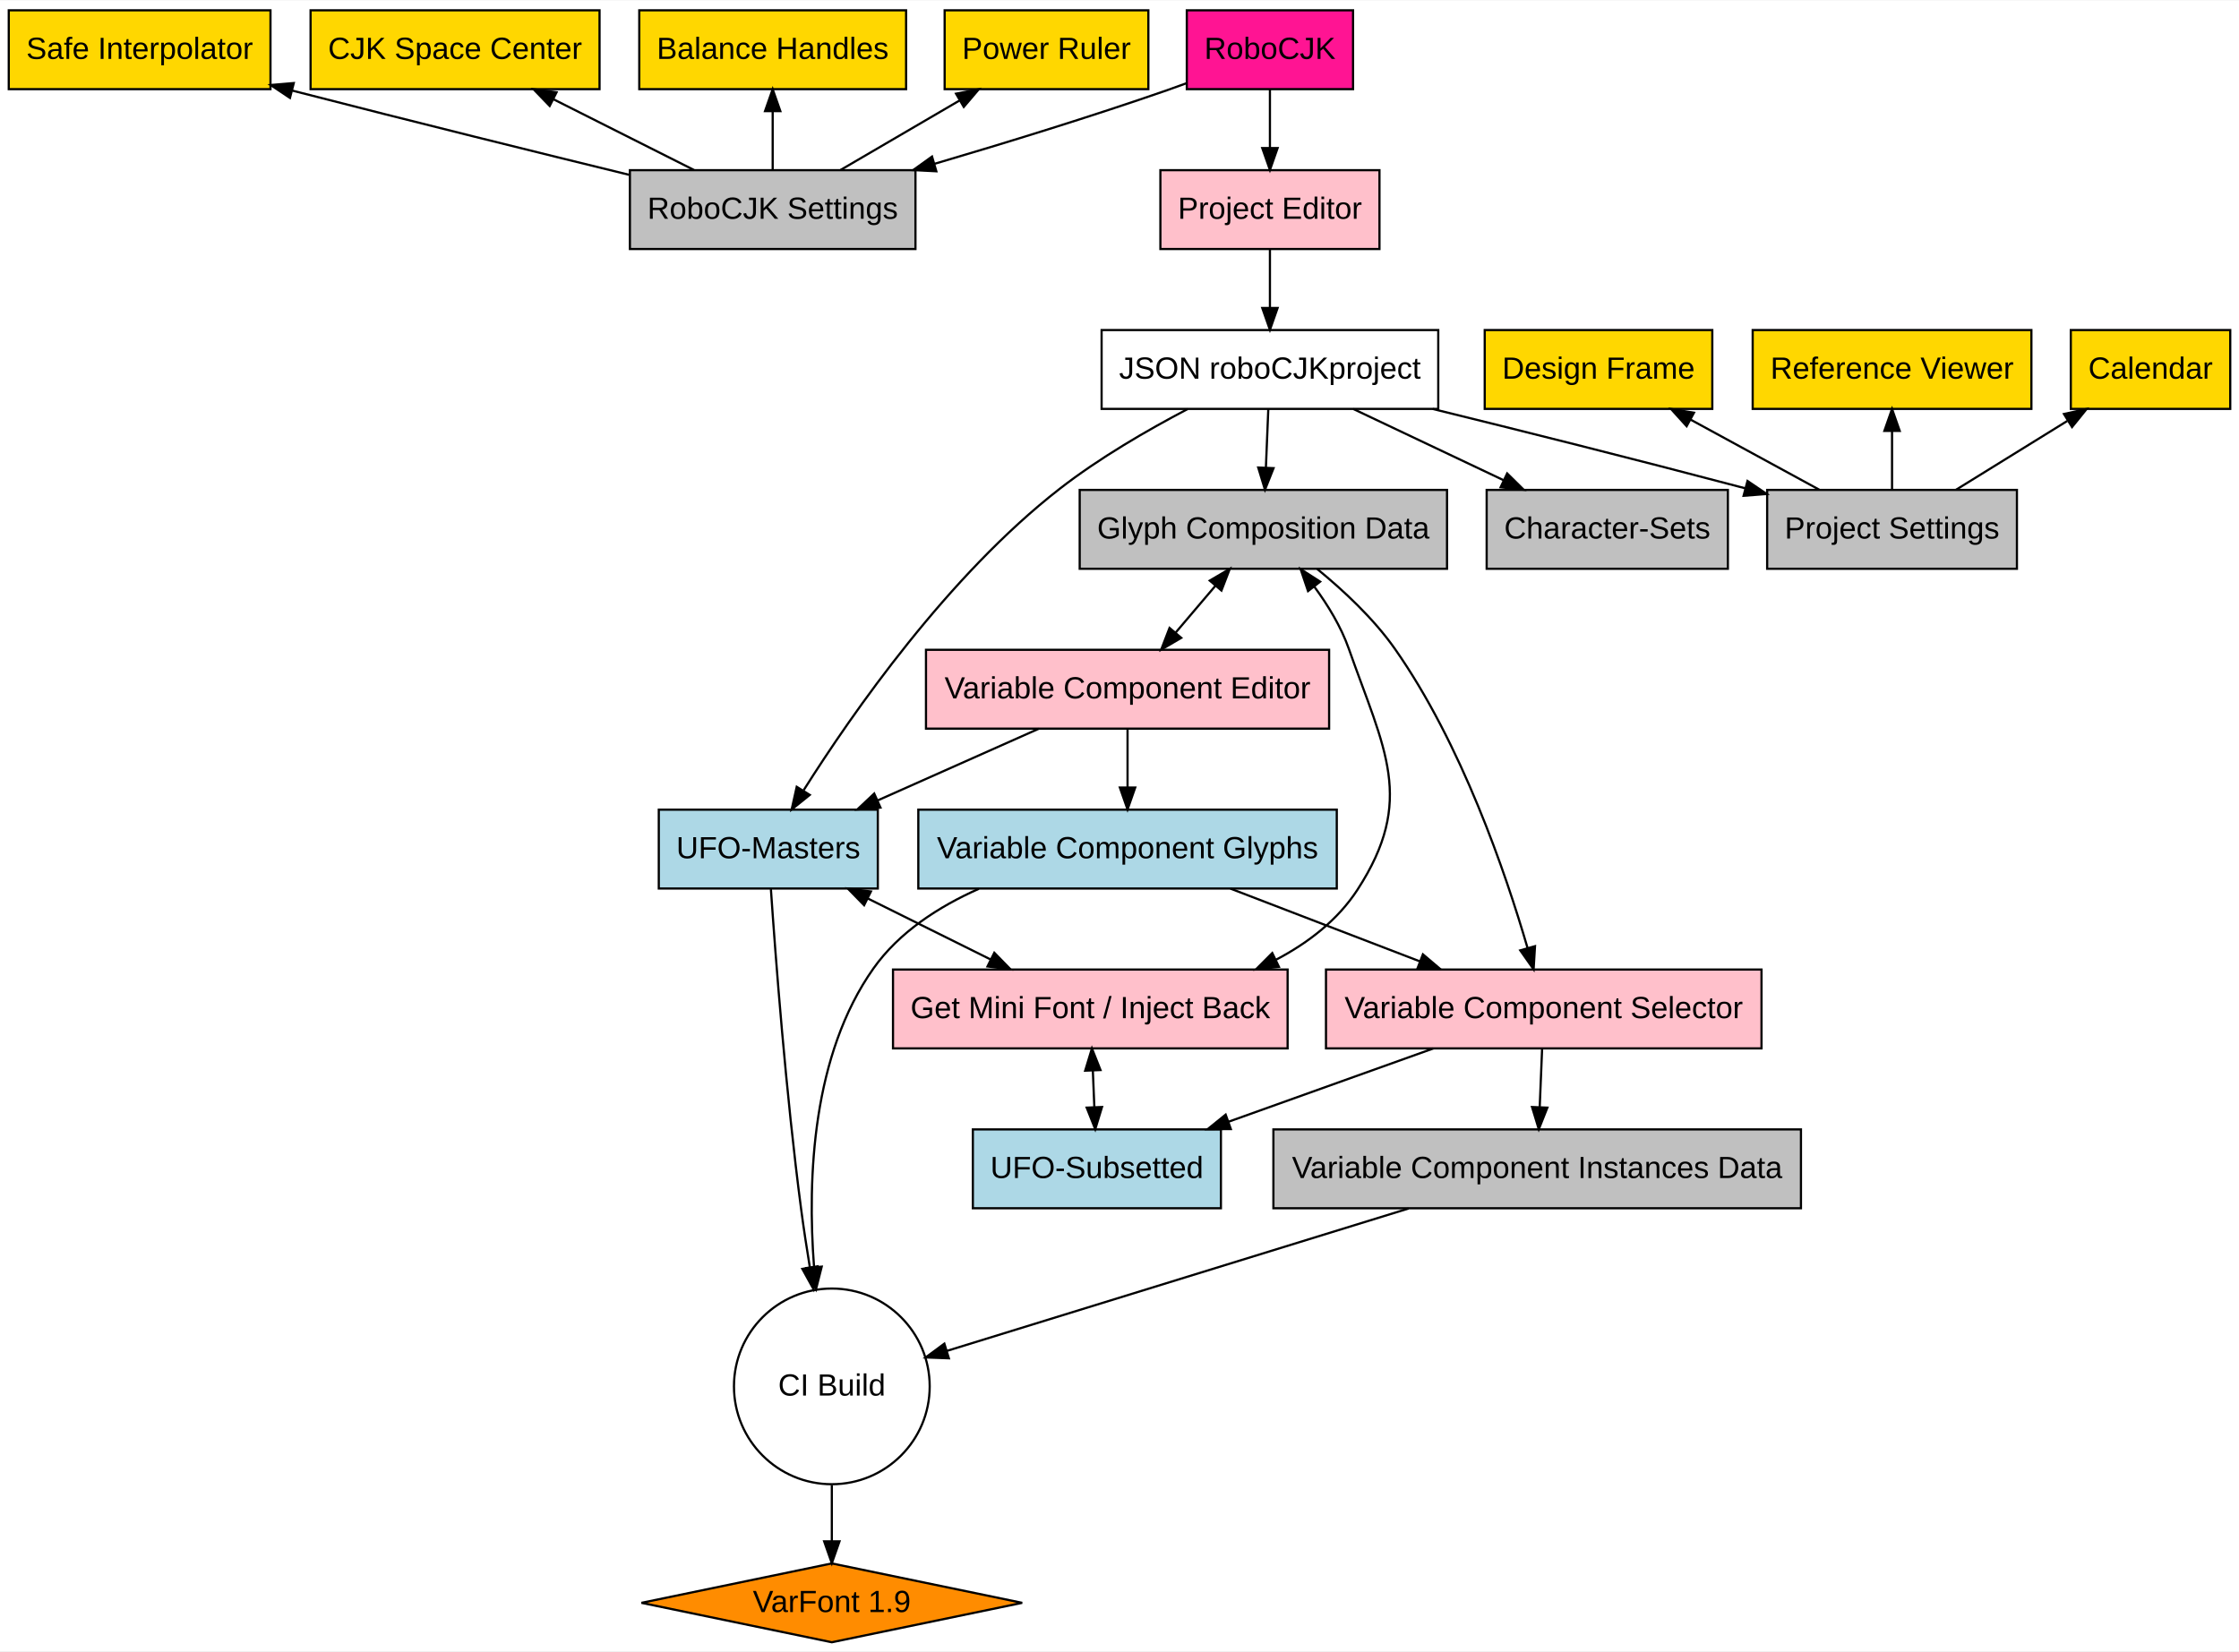
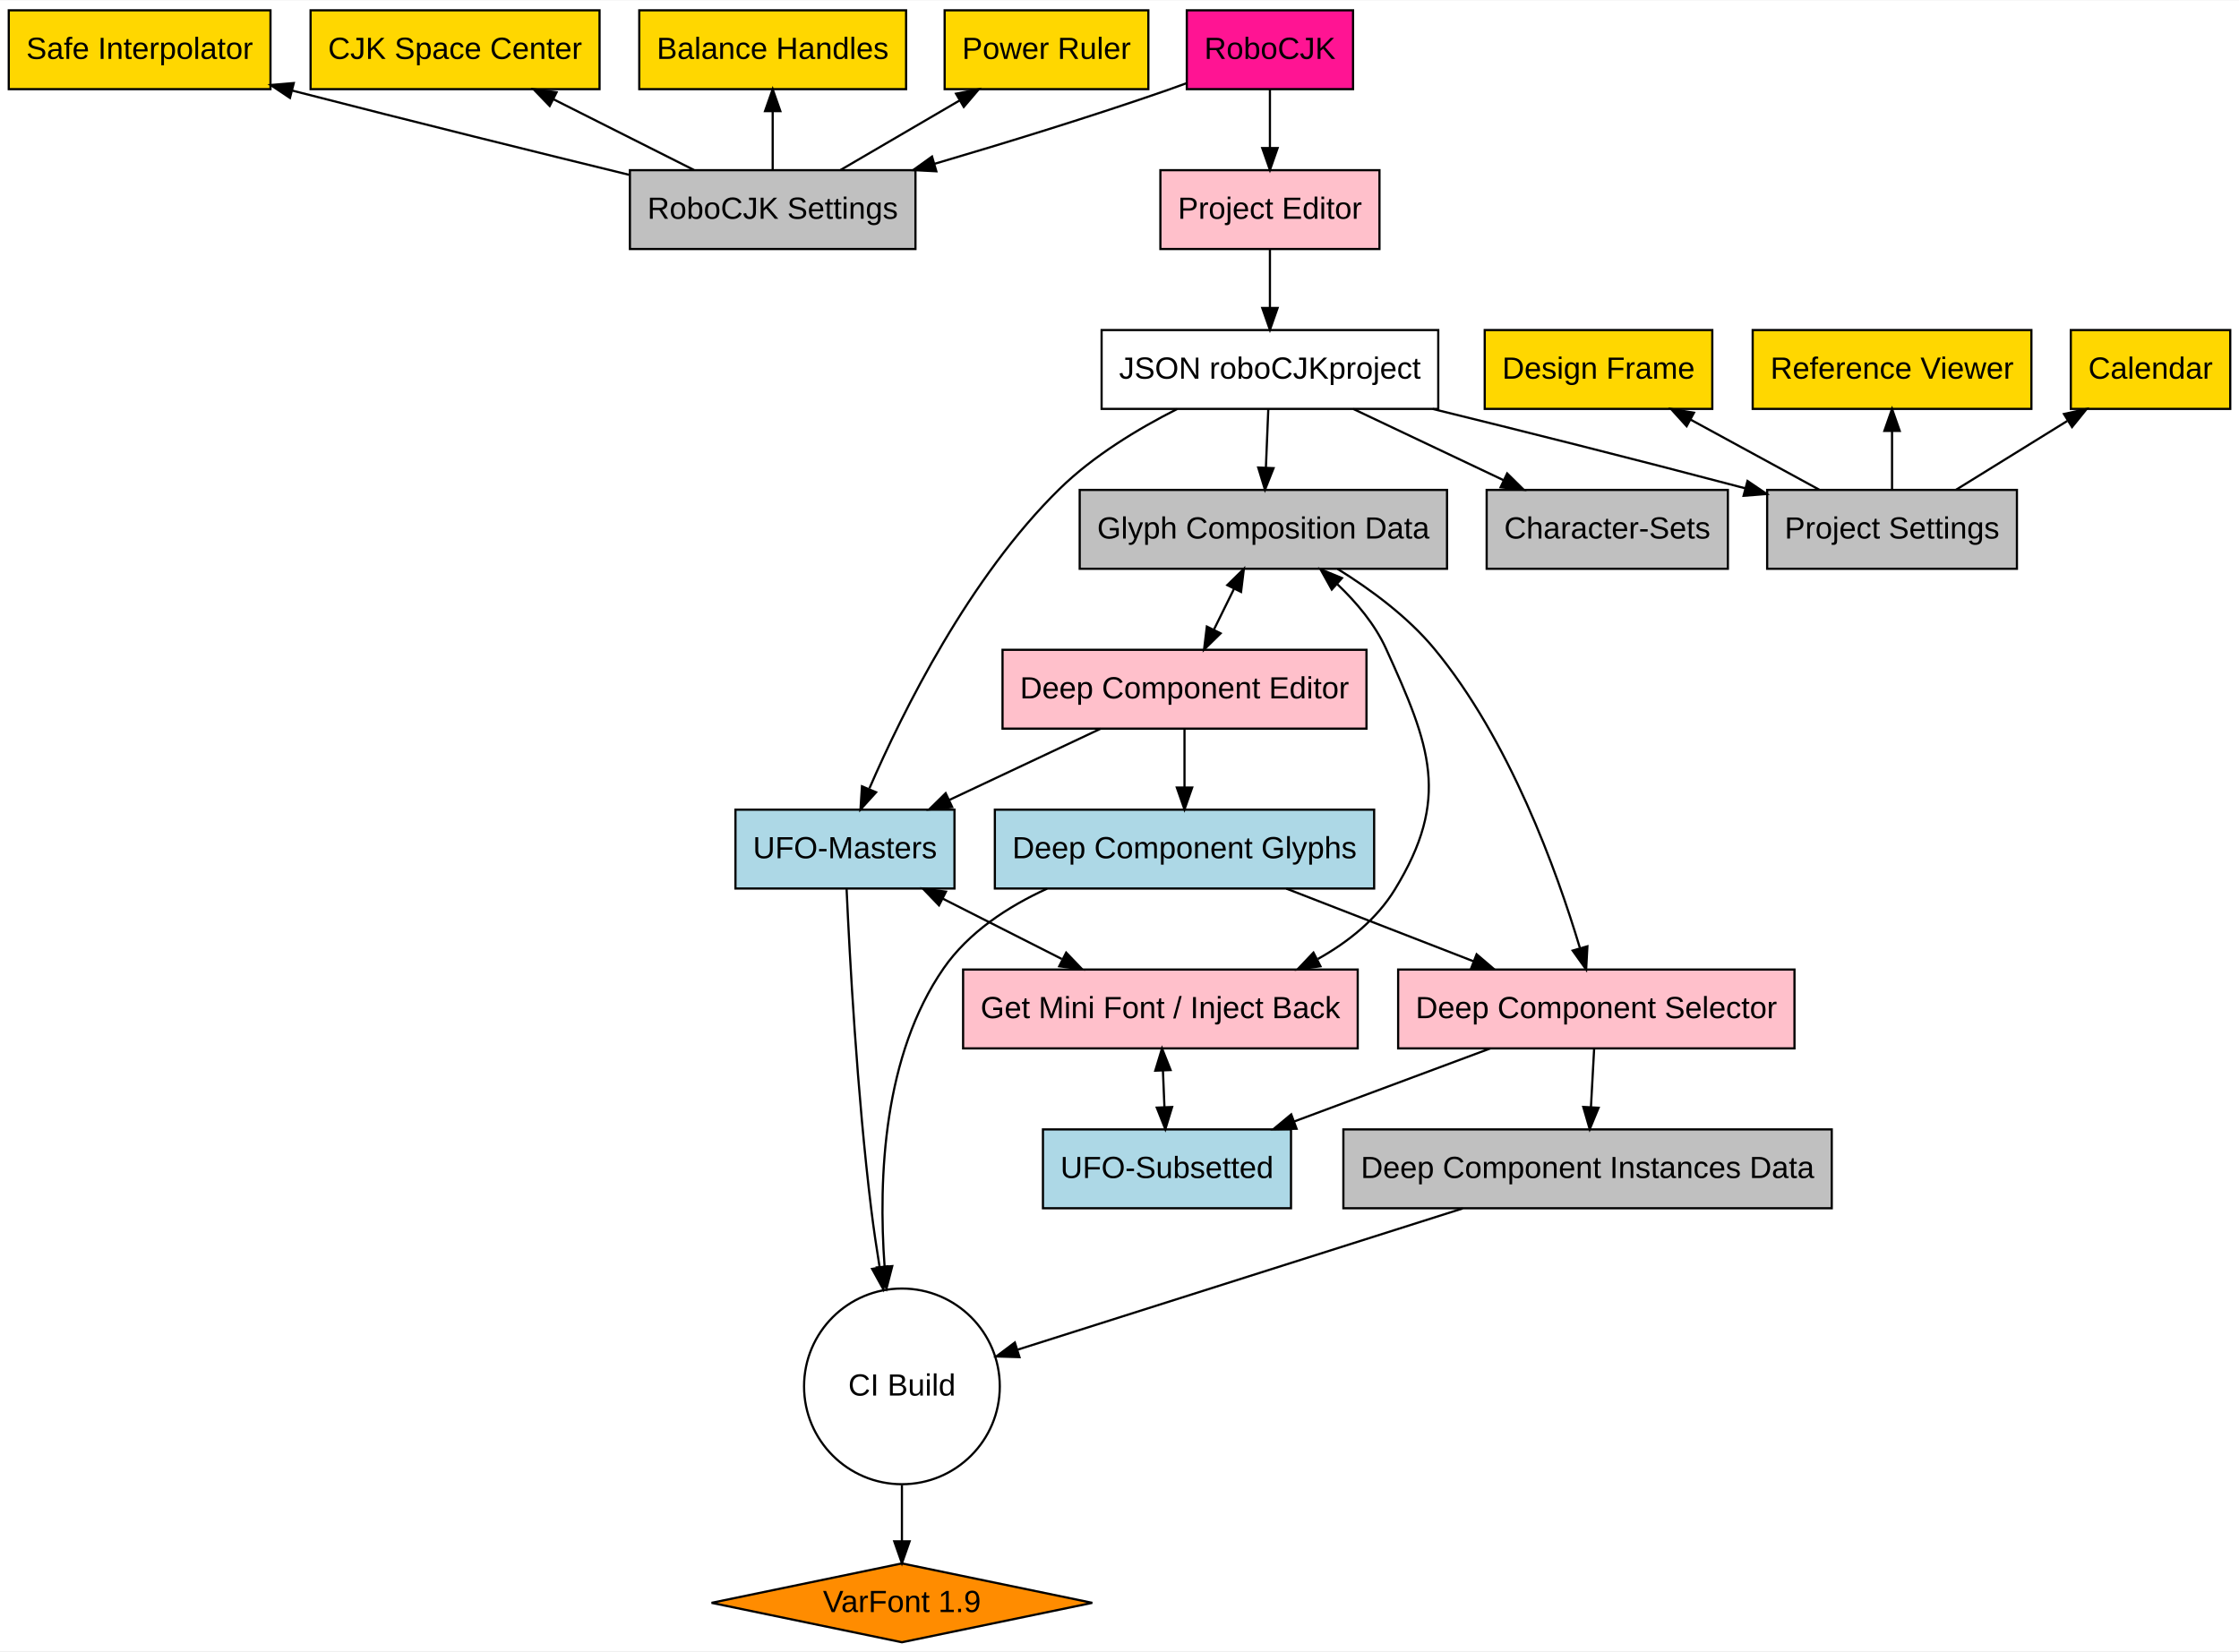
<svg xmlns="http://www.w3.org/2000/svg" width="1022pt" height="754pt" viewBox="0.00 0.00 1022.13 753.68">
  <g id="graph0" class="graph" transform="scale(1 1) rotate(0) translate(4 749.6755)">
    <polygon fill="#ffffff" stroke="transparent" points="-4,4 -4,-749.676 1018.133,-749.676 1018.133,4 -4,4" />
    <g id="node1" class="node">
      <polygon fill="#ff1493" stroke="#000000" points="537.79,-709.176 537.79,-745.176 613.688,-745.176 613.688,-709.176 537.79,-709.176" />
      <text text-anchor="middle" x="575.739" y="-722.976" font-family="Arial" font-size="14.00" fill="#000000">RoboCJK</text>
    </g>
    <g id="node2" class="node">
      <polygon fill="#c0c0c0" stroke="#000000" points="283.559,-636.176 283.559,-672.176 413.919,-672.176 413.919,-636.176 283.559,-636.176" />
      <text text-anchor="middle" x="348.739" y="-649.976" font-family="Arial" font-size="14.00" fill="#000000">RoboCJK Settings</text>
    </g>
    <g id="edge2" class="edge">
      <path fill="none" stroke="#000000" d="M537.616,-711.871C534.623,-710.761 531.638,-709.683 528.739,-708.676 494.221,-696.678 455.48,-684.754 422.806,-675.133" />
      <polygon fill="#000000" stroke="#000000" points="423.453,-671.675 412.873,-672.223 421.486,-678.393 423.453,-671.675" />
    </g>
    <g id="node3" class="node">
      <polygon fill="#ffc0cb" stroke="#000000" points="525.734,-636.176 525.734,-672.176 625.744,-672.176 625.744,-636.176 525.734,-636.176" />
      <text text-anchor="middle" x="575.739" y="-649.976" font-family="Arial" font-size="14.00" fill="#000000">Project Editor</text>
    </g>
    <g id="edge1" class="edge">
      <path fill="none" stroke="#000000" d="M575.739,-709.13C575.739,-701.058 575.739,-691.352 575.739,-682.357" />
      <polygon fill="#000000" stroke="#000000" points="579.239,-682.266 575.739,-672.266 572.239,-682.266 579.239,-682.266" />
    </g>
    <g id="node10" class="node">
      <polygon fill="none" stroke="#000000" points="498.898,-563.176 498.898,-599.176 652.58,-599.176 652.58,-563.176 498.898,-563.176" />
      <text text-anchor="middle" x="575.739" y="-576.976" font-family="Arial" font-size="14.00" fill="#000000">JSON roboCJKproject</text>
    </g>
    <g id="edge6" class="edge">
      <path fill="none" stroke="#000000" d="M575.739,-636.13C575.739,-628.058 575.739,-618.352 575.739,-609.357" />
      <polygon fill="#000000" stroke="#000000" points="579.239,-609.266 575.739,-599.266 572.239,-609.266 579.239,-609.266" />
    </g>
    <g id="node4" class="node">
-       <polygon fill="#ffc0cb" stroke="#000000" points="418.722,-417.175 418.722,-453.175 602.757,-453.175 602.757,-417.175 418.722,-417.175" />
-       <text text-anchor="middle" x="510.739" y="-430.976" font-family="Arial" font-size="14.00" fill="#000000">Variable Component Editor</text>
+       <polygon fill="#ffc0cb" stroke="#000000" points="453.665,-417.175 453.665,-453.175 619.813,-453.175 619.813,-417.175 453.665,-417.175" />
+       <text text-anchor="middle" x="536.739" y="-430.976" font-family="Arial" font-size="14.00" fill="#000000">Deep Component Editor</text>
    </g>
    <g id="node7" class="node">
-       <polygon fill="#add8e6" stroke="#000000" points="296.745,-344.175 296.745,-380.175 396.733,-380.175 396.733,-344.175 296.745,-344.175" />
-       <text text-anchor="middle" x="346.739" y="-357.976" font-family="Arial" font-size="14.00" fill="#000000">UFO-Masters</text>
+       <polygon fill="#add8e6" stroke="#000000" points="331.745,-344.175 331.745,-380.175 431.733,-380.175 431.733,-344.175 331.745,-344.175" />
+       <text text-anchor="middle" x="381.739" y="-357.976" font-family="Arial" font-size="14.00" fill="#000000">UFO-Masters</text>
    </g>
    <g id="edge11" class="edge">
-       <path fill="none" stroke="#000000" d="M470.2,-417.13C447.925,-407.216 420.112,-394.836 396.527,-384.337" />
-       <polygon fill="#000000" stroke="#000000" points="397.94,-381.135 387.38,-380.266 395.093,-387.53 397.94,-381.135" />
+       <path fill="none" stroke="#000000" d="M498.425,-417.13C477.559,-407.303 451.551,-395.054 429.387,-384.616" />
+       <polygon fill="#000000" stroke="#000000" points="430.688,-381.36 420.15,-380.266 427.706,-387.693 430.688,-381.36" />
    </g>
    <g id="node9" class="node">
-       <polygon fill="#add8e6" stroke="#000000" points="415.22,-344.175 415.22,-380.175 606.258,-380.175 606.258,-344.175 415.22,-344.175" />
-       <text text-anchor="middle" x="510.739" y="-357.976" font-family="Arial" font-size="14.00" fill="#000000">Variable Component Glyphs</text>
+       <polygon fill="#add8e6" stroke="#000000" points="450.163,-344.175 450.163,-380.175 623.315,-380.175 623.315,-344.175 450.163,-344.175" />
+       <text text-anchor="middle" x="536.739" y="-357.976" font-family="Arial" font-size="14.00" fill="#000000">Deep Component Glyphs</text>
    </g>
    <g id="edge5" class="edge">
-       <path fill="none" stroke="#000000" d="M510.739,-417.13C510.739,-409.058 510.739,-399.352 510.739,-390.357" />
-       <polygon fill="#000000" stroke="#000000" points="514.239,-390.266 510.739,-380.266 507.239,-390.266 514.239,-390.266" />
+       <path fill="none" stroke="#000000" d="M536.739,-417.13C536.739,-409.058 536.739,-399.352 536.739,-390.357" />
+       <polygon fill="#000000" stroke="#000000" points="540.239,-390.266 536.739,-380.266 533.239,-390.266 540.239,-390.266" />
    </g>
    <g id="node5" class="node">
-       <polygon fill="#ffc0cb" stroke="#000000" points="601.33,-271.175 601.33,-307.175 800.148,-307.175 800.148,-271.175 601.33,-271.175" />
-       <text text-anchor="middle" x="700.739" y="-284.976" font-family="Arial" font-size="14.00" fill="#000000">Variable Component Selector</text>
+       <polygon fill="#ffc0cb" stroke="#000000" points="634.274,-271.175 634.274,-307.175 815.205,-307.175 815.205,-271.175 634.274,-271.175" />
+       <text text-anchor="middle" x="724.739" y="-284.976" font-family="Arial" font-size="14.00" fill="#000000">Deep Component Selector</text>
    </g>
    <g id="node8" class="node">
-       <polygon fill="#add8e6" stroke="#000000" points="440.118,-198.175 440.118,-234.175 553.36,-234.175 553.36,-198.175 440.118,-198.175" />
-       <text text-anchor="middle" x="496.739" y="-211.976" font-family="Arial" font-size="14.00" fill="#000000">UFO-Subsetted</text>
+       <polygon fill="#add8e6" stroke="#000000" points="472.118,-198.175 472.118,-234.175 585.36,-234.175 585.36,-198.175 472.118,-198.175" />
+       <text text-anchor="middle" x="528.739" y="-211.976" font-family="Arial" font-size="14.00" fill="#000000">UFO-Subsetted</text>
    </g>
    <g id="edge16" class="edge">
-       <path fill="none" stroke="#000000" d="M650.312,-271.13C621.992,-260.996 586.474,-248.286 556.731,-237.643" />
-       <polygon fill="#000000" stroke="#000000" points="557.888,-234.34 547.293,-234.266 555.529,-240.93 557.888,-234.34" />
+       <path fill="none" stroke="#000000" d="M676.29,-271.13C649.198,-261.04 615.25,-248.397 586.749,-237.781" />
+       <polygon fill="#000000" stroke="#000000" points="587.903,-234.476 577.311,-234.266 585.46,-241.036 587.903,-234.476" />
    </g>
    <g id="node15" class="node">
-       <polygon fill="#c0c0c0" stroke="#000000" points="577.319,-198.175 577.319,-234.175 818.159,-234.175 818.159,-198.175 577.319,-198.175" />
-       <text text-anchor="middle" x="697.739" y="-211.976" font-family="Arial" font-size="14.00" fill="#000000">Variable Component Instances Data</text>
+       <polygon fill="#c0c0c0" stroke="#000000" points="609.262,-198.175 609.262,-234.175 832.216,-234.175 832.216,-198.175 609.262,-198.175" />
+       <text text-anchor="middle" x="720.739" y="-211.976" font-family="Arial" font-size="14.00" fill="#000000">Deep Component Instances Data</text>
    </g>
    <g id="edge19" class="edge">
-       <path fill="none" stroke="#000000" d="M699.997,-271.13C699.666,-263.058 699.267,-253.352 698.897,-244.357" />
-       <polygon fill="#000000" stroke="#000000" points="702.39,-244.114 698.482,-234.266 695.396,-244.401 702.39,-244.114" />
+       <path fill="none" stroke="#000000" d="M723.75,-271.13C723.308,-263.058 722.776,-253.352 722.283,-244.357" />
+       <polygon fill="#000000" stroke="#000000" points="725.772,-244.059 721.73,-234.266 718.783,-244.442 725.772,-244.059" />
    </g>
    <g id="node6" class="node">
-       <polygon fill="#ffc0cb" stroke="#000000" points="403.667,-271.175 403.667,-307.175 583.811,-307.175 583.811,-271.175 403.667,-271.175" />
-       <text text-anchor="middle" x="493.739" y="-284.976" font-family="Arial" font-size="14.00" fill="#000000">Get Mini Font / Inject Back</text>
+       <polygon fill="#ffc0cb" stroke="#000000" points="435.667,-271.175 435.667,-307.175 615.811,-307.175 615.811,-271.175 435.667,-271.175" />
+       <text text-anchor="middle" x="525.739" y="-284.976" font-family="Arial" font-size="14.00" fill="#000000">Get Mini Font / Inject Back</text>
    </g>
    <g id="edge4" class="edge">
-       <path fill="none" stroke="#000000" d="M494.895,-261.044C495.12,-255.565 495.356,-249.819 495.582,-244.339" />
-       <polygon fill="#000000" stroke="#000000" points="491.394,-260.995 494.481,-271.13 498.388,-261.283 491.394,-260.995" />
-       <polygon fill="#000000" stroke="#000000" points="499.082,-244.401 495.996,-234.266 492.088,-244.114 499.082,-244.401" />
+       <path fill="none" stroke="#000000" d="M526.895,-261.044C527.12,-255.565 527.356,-249.819 527.582,-244.339" />
+       <polygon fill="#000000" stroke="#000000" points="523.394,-260.995 526.481,-271.13 530.388,-261.283 523.394,-260.995" />
+       <polygon fill="#000000" stroke="#000000" points="531.082,-244.401 527.996,-234.266 524.088,-244.114 531.082,-244.401" />
    </g>
    <g id="edge3" class="edge">
-       <path fill="none" stroke="#000000" d="M392.112,-339.643C409.95,-330.785 430.39,-320.635 448.24,-311.77" />
-       <polygon fill="#000000" stroke="#000000" points="390.476,-336.548 383.076,-344.13 393.589,-342.817 390.476,-336.548" />
-       <polygon fill="#000000" stroke="#000000" points="449.911,-314.848 457.311,-307.266 446.797,-308.579 449.911,-314.848" />
+       <path fill="none" stroke="#000000" d="M426.463,-339.503C443.725,-330.752 463.441,-320.757 480.73,-311.993" />
+       <polygon fill="#000000" stroke="#000000" points="424.671,-336.487 417.335,-344.13 427.837,-342.731 424.671,-336.487" />
+       <polygon fill="#000000" stroke="#000000" points="482.717,-314.909 490.054,-307.266 479.552,-308.666 482.717,-314.909" />
    </g>
    <g id="node14" class="node">
-       <ellipse fill="none" stroke="#000000" cx="375.739" cy="-116.838" rx="44.676" ry="44.676" />
-       <text text-anchor="middle" x="375.739" y="-112.638" font-family="Arial" font-size="14.00" fill="#000000">CI Build</text>
+       <ellipse fill="none" stroke="#000000" cx="407.739" cy="-116.838" rx="44.676" ry="44.676" />
+       <text text-anchor="middle" x="407.739" y="-112.638" font-family="Arial" font-size="14.00" fill="#000000">CI Build</text>
    </g>
    <g id="edge17" class="edge">
-       <path fill="none" stroke="#000000" d="M347.925,-343.865C350.004,-313.434 354.76,-250.557 361.739,-197.675 362.876,-189.057 364.267,-179.954 365.726,-171.086" />
-       <polygon fill="#000000" stroke="#000000" points="369.179,-171.656 367.392,-161.213 362.277,-170.492 369.179,-171.656" />
+       <path fill="none" stroke="#000000" d="M382.484,-343.861C383.855,-313.424 387.249,-250.54 393.739,-197.675 394.798,-189.047 396.148,-179.939 397.59,-171.069" />
+       <polygon fill="#000000" stroke="#000000" points="401.044,-171.636 399.246,-161.195 394.14,-170.478 401.044,-171.636" />
    </g>
    <g id="edge15" class="edge">
-       <path fill="none" stroke="#000000" d="M557.705,-344.13C583.854,-334.084 616.59,-321.506 644.144,-310.92" />
-       <polygon fill="#000000" stroke="#000000" points="645.575,-314.12 653.655,-307.266 643.065,-307.585 645.575,-314.12" />
+       <path fill="none" stroke="#000000" d="M583.211,-344.13C609.084,-334.084 641.476,-321.506 668.74,-310.92" />
+       <polygon fill="#000000" stroke="#000000" points="670.095,-314.148 678.15,-307.266 667.561,-307.623 670.095,-314.148" />
    </g>
    <g id="edge18" class="edge">
-       <path fill="none" stroke="#000000" d="M442.859,-344.044C424.465,-335.875 406.428,-324.209 394.739,-307.675 366.92,-268.327 364.483,-212.471 367.621,-171.351" />
-       <polygon fill="#000000" stroke="#000000" points="371.121,-171.506 368.527,-161.234 364.149,-170.882 371.121,-171.506" />
+       <path fill="none" stroke="#000000" d="M474.03,-344.119C455.991,-335.878 438.134,-324.153 426.739,-307.675 399.417,-268.166 396.856,-212.577 399.825,-171.581" />
+       <polygon fill="#000000" stroke="#000000" points="403.323,-171.754 400.687,-161.492 396.348,-171.157 403.323,-171.754" />
    </g>
    <g id="edge8" class="edge">
-       <path fill="none" stroke="#000000" d="M538.148,-563.091C519.746,-553.444 497.737,-540.683 479.739,-526.676 428.923,-487.127 385.327,-424.588 362.898,-389.102" />
-       <polygon fill="#000000" stroke="#000000" points="365.658,-386.913 357.402,-380.273 359.715,-390.612 365.658,-386.913" />
+       <path fill="none" stroke="#000000" d="M533.343,-563.098C515.367,-554.003 495.075,-541.694 479.739,-526.676 438.558,-486.348 408.206,-425.189 392.904,-389.914" />
+       <polygon fill="#000000" stroke="#000000" points="395.941,-388.111 388.817,-380.27 389.496,-390.843 395.941,-388.111" />
    </g>
    <g id="node11" class="node">
      <polygon fill="#c0c0c0" stroke="#000000" points="674.679,-490.175 674.679,-526.176 784.799,-526.176 784.799,-490.175 674.679,-490.175" />
      <text text-anchor="middle" x="729.739" y="-503.976" font-family="Arial" font-size="14.00" fill="#000000">Character-Sets</text>
    </g>
    <g id="edge7" class="edge">
      <path fill="none" stroke="#000000" d="M613.807,-563.13C634.538,-553.303 660.378,-541.054 682.399,-530.616" />
      <polygon fill="#000000" stroke="#000000" points="684.039,-533.712 691.576,-526.266 681.04,-527.387 684.039,-533.712" />
    </g>
    <g id="node12" class="node">
      <polygon fill="#c0c0c0" stroke="#000000" points="488.894,-490.175 488.894,-526.176 656.584,-526.176 656.584,-490.175 488.894,-490.175" />
      <text text-anchor="middle" x="572.739" y="-503.976" font-family="Arial" font-size="14.00" fill="#000000">Glyph Composition Data</text>
    </g>
    <g id="edge9" class="edge">
      <path fill="none" stroke="#000000" d="M574.997,-563.13C574.666,-555.058 574.267,-545.352 573.897,-536.357" />
      <polygon fill="#000000" stroke="#000000" points="577.39,-536.114 573.482,-526.266 570.396,-536.401 577.39,-536.114" />
    </g>
    <g id="node13" class="node">
      <polygon fill="#c0c0c0" stroke="#000000" points="802.728,-490.175 802.728,-526.176 916.75,-526.176 916.75,-490.175 802.728,-490.175" />
      <text text-anchor="middle" x="859.739" y="-503.976" font-family="Arial" font-size="14.00" fill="#000000">Project Settings</text>
    </g>
    <g id="edge10" class="edge">
      <path fill="none" stroke="#000000" d="M650.035,-563.154C689.774,-553.385 739.773,-540.887 792.628,-526.939" />
      <polygon fill="#000000" stroke="#000000" points="793.757,-530.261 802.529,-524.319 791.966,-523.494 793.757,-530.261" />
    </g>
    <g id="edge12" class="edge">
-       <path fill="none" stroke="#000000" d="M550.824,-482.372C544.952,-475.459 538.603,-467.983 532.727,-461.065" />
-       <polygon fill="#000000" stroke="#000000" points="548.272,-484.774 557.413,-490.13 553.607,-480.243 548.272,-484.774" />
-       <polygon fill="#000000" stroke="#000000" points="535.245,-458.622 526.104,-453.266 529.909,-463.154 535.245,-458.622" />
+       <path fill="none" stroke="#000000" d="M559.299,-480.922C556.31,-474.862 553.142,-468.438 550.155,-462.379" />
+       <polygon fill="#000000" stroke="#000000" points="556.278,-482.71 563.84,-490.13 562.556,-479.614 556.278,-482.71" />
+       <polygon fill="#000000" stroke="#000000" points="553.222,-460.687 545.66,-453.266 546.944,-463.783 553.222,-460.687" />
    </g>
    <g id="edge14" class="edge">
-       <path fill="none" stroke="#000000" d="M597.326,-490.071C609.237,-480.329 623.028,-467.491 632.739,-453.675 663.178,-410.373 683.326,-351.376 693.327,-317.071" />
-       <polygon fill="#000000" stroke="#000000" points="696.748,-317.837 696.106,-307.262 690.013,-315.93 696.748,-317.837" />
+       <path fill="none" stroke="#000000" d="M606.63,-490.103C621.649,-480.789 638.62,-468.305 650.739,-453.675 685.138,-412.151 706.741,-352.066 717.199,-317.174" />
+       <polygon fill="#000000" stroke="#000000" points="720.667,-317.782 720.088,-307.203 713.943,-315.833 720.667,-317.782" />
    </g>
    <g id="edge13" class="edge">
-       <path fill="none" stroke="#000000" d="M595.982,-482.027C602.221,-473.546 608.21,-463.719 611.739,-453.675 627.958,-407.521 642.358,-384.721 615.739,-343.675 606.75,-329.814 593.32,-319.447 578.616,-311.703" />
-       <polygon fill="#000000" stroke="#000000" points="593.138,-479.983 589.741,-490.018 598.655,-484.291 593.138,-479.983" />
-       <polygon fill="#000000" stroke="#000000" points="579.851,-308.413 569.324,-307.212 576.805,-314.715 579.851,-308.413" />
+       <path fill="none" stroke="#000000" d="M606.548,-483.089C615.315,-474.762 623.7,-464.755 628.739,-453.675 648.993,-409.144 658.303,-385.386 632.739,-343.675 624.428,-330.115 611.568,-319.798 597.609,-311.993" />
+       <polygon fill="#000000" stroke="#000000" points="603.969,-480.698 598.819,-489.957 608.619,-485.93 603.969,-480.698" />
+       <polygon fill="#000000" stroke="#000000" points="598.808,-308.675 588.313,-307.219 595.61,-314.901 598.808,-308.675" />
    </g>
    <g id="node16" class="node">
-       <polygon fill="#ff8c00" stroke="#000000" points="375.739,-36 288.838,-18 375.739,0 462.64,-18 375.739,-36" />
-       <text text-anchor="middle" x="375.739" y="-13.8" font-family="Arial" font-size="14.00" fill="#000000">VarFont 1.9</text>
+       <polygon fill="#ff8c00" stroke="#000000" points="407.739,-36 320.838,-18 407.739,0 494.64,-18 407.739,-36" />
+       <text text-anchor="middle" x="407.739" y="-13.8" font-family="Arial" font-size="14.00" fill="#000000">VarFont 1.9</text>
    </g>
    <g id="edge21" class="edge">
-       <path fill="none" stroke="#000000" d="M375.739,-71.757C375.739,-63.077 375.739,-54.216 375.739,-46.258" />
-       <polygon fill="#000000" stroke="#000000" points="379.239,-46.067 375.739,-36.067 372.239,-46.067 379.239,-46.067" />
+       <path fill="none" stroke="#000000" d="M407.739,-71.757C407.739,-63.077 407.739,-54.216 407.739,-46.258" />
+       <polygon fill="#000000" stroke="#000000" points="411.239,-46.067 407.739,-36.067 404.239,-46.067 411.239,-46.067" />
    </g>
    <g id="edge20" class="edge">
-       <path fill="none" stroke="#000000" d="M639.054,-198.071C578.865,-179.503 486.102,-150.885 428.262,-133.041" />
-       <polygon fill="#000000" stroke="#000000" points="429.175,-129.66 418.587,-130.056 427.111,-136.349 429.175,-129.66" />
+       <path fill="none" stroke="#000000" d="M663.694,-198.071C605.808,-179.699 516.924,-151.49 460.592,-133.612" />
+       <polygon fill="#000000" stroke="#000000" points="461.402,-130.197 450.811,-130.508 459.284,-136.869 461.402,-130.197" />
    </g>
    <g id="node17" class="node">
      <polygon fill="#ffd700" stroke="#000000" points="137.782,-709.176 137.782,-745.176 269.696,-745.176 269.696,-709.176 137.782,-709.176" />
      <text text-anchor="middle" x="203.739" y="-722.976" font-family="Arial" font-size="14.00" fill="#000000">CJK Space Center</text>
    </g>
    <g id="edge22" class="edge">
      <path fill="none" stroke="#000000" d="M248.773,-704.503C269.374,-694.132 293.446,-682.013 312.806,-672.266" />
      <polygon fill="#000000" stroke="#000000" points="246.94,-701.508 239.582,-709.13 250.088,-707.76 246.94,-701.508" />
    </g>
    <g id="node18" class="node">
      <polygon fill="#ffd700" stroke="#000000" points="287.835,-709.176 287.835,-745.176 409.643,-745.176 409.643,-709.176 287.835,-709.176" />
      <text text-anchor="middle" x="348.739" y="-722.976" font-family="Arial" font-size="14.00" fill="#000000">Balance Handles</text>
    </g>
    <g id="edge23" class="edge">
      <path fill="none" stroke="#000000" d="M348.739,-699.044C348.739,-690.052 348.739,-680.344 348.739,-672.266" />
      <polygon fill="#000000" stroke="#000000" points="345.239,-699.13 348.739,-709.13 352.239,-699.131 345.239,-699.13" />
    </g>
    <g id="node19" class="node">
      <polygon fill="#ffd700" stroke="#000000" points="427.24,-709.176 427.24,-745.176 520.238,-745.176 520.238,-709.176 427.24,-709.176" />
      <text text-anchor="middle" x="473.739" y="-722.976" font-family="Arial" font-size="14.00" fill="#000000">Power Ruler</text>
    </g>
    <g id="edge24" class="edge">
      <path fill="none" stroke="#000000" d="M433.954,-703.941C416.411,-693.696 396.105,-681.837 379.716,-672.266" />
      <polygon fill="#000000" stroke="#000000" points="432.44,-707.11 442.84,-709.13 435.97,-701.065 432.44,-707.11" />
    </g>
    <g id="node20" class="node">
      <polygon fill="#ffd700" stroke="#000000" points="0,-709.176 0,-745.176 119.478,-745.176 119.478,-709.176 0,-709.176" />
      <text text-anchor="middle" x="59.739" y="-722.976" font-family="Arial" font-size="14.00" fill="#000000">Safe Interpolator</text>
    </g>
    <g id="edge25" class="edge">
      <path fill="none" stroke="#000000" d="M129.546,-708.489C186.95,-693.732 241.804,-680.18 283.196,-670.065" />
      <polygon fill="#000000" stroke="#000000" points="128.37,-705.177 119.56,-711.062 130.117,-711.956 128.37,-705.177" />
    </g>
    <g id="node21" class="node">
      <polygon fill="#ffd700" stroke="#000000" points="673.794,-563.176 673.794,-599.176 777.684,-599.176 777.684,-563.176 673.794,-563.176" />
      <text text-anchor="middle" x="725.739" y="-576.976" font-family="Arial" font-size="14.00" fill="#000000">Design Frame</text>
    </g>
    <g id="edge26" class="edge">
      <path fill="none" stroke="#000000" d="M767.872,-558.222C786.795,-547.914 808.802,-535.925 826.532,-526.266" />
      <polygon fill="#000000" stroke="#000000" points="765.97,-555.273 758.863,-563.13 769.319,-561.42 765.97,-555.273" />
    </g>
    <g id="node22" class="node">
      <polygon fill="#ffd700" stroke="#000000" points="796.121,-563.176 796.121,-599.176 923.358,-599.176 923.358,-563.176 796.121,-563.176" />
      <text text-anchor="middle" x="859.739" y="-576.976" font-family="Arial" font-size="14.00" fill="#000000">Reference Viewer</text>
    </g>
    <g id="edge27" class="edge">
      <path fill="none" stroke="#000000" d="M859.739,-553.044C859.739,-544.052 859.739,-534.344 859.739,-526.266" />
      <polygon fill="#000000" stroke="#000000" points="856.239,-553.13 859.739,-563.13 863.239,-553.131 856.239,-553.13" />
    </g>
    <g id="node23" class="node">
      <polygon fill="#ffd700" stroke="#000000" points="941.346,-563.176 941.346,-599.176 1014.133,-599.176 1014.133,-563.176 941.346,-563.176" />
      <text text-anchor="middle" x="977.739" y="-576.976" font-family="Arial" font-size="14.00" fill="#000000">Calendar</text>
    </g>
    <g id="edge28" class="edge">
      <path fill="none" stroke="#000000" d="M939.725,-557.659C923.27,-547.478 904.31,-535.749 888.981,-526.266" />
      <polygon fill="#000000" stroke="#000000" points="938.225,-560.846 948.571,-563.13 941.908,-554.893 938.225,-560.846" />
    </g>
  </g>
</svg>
